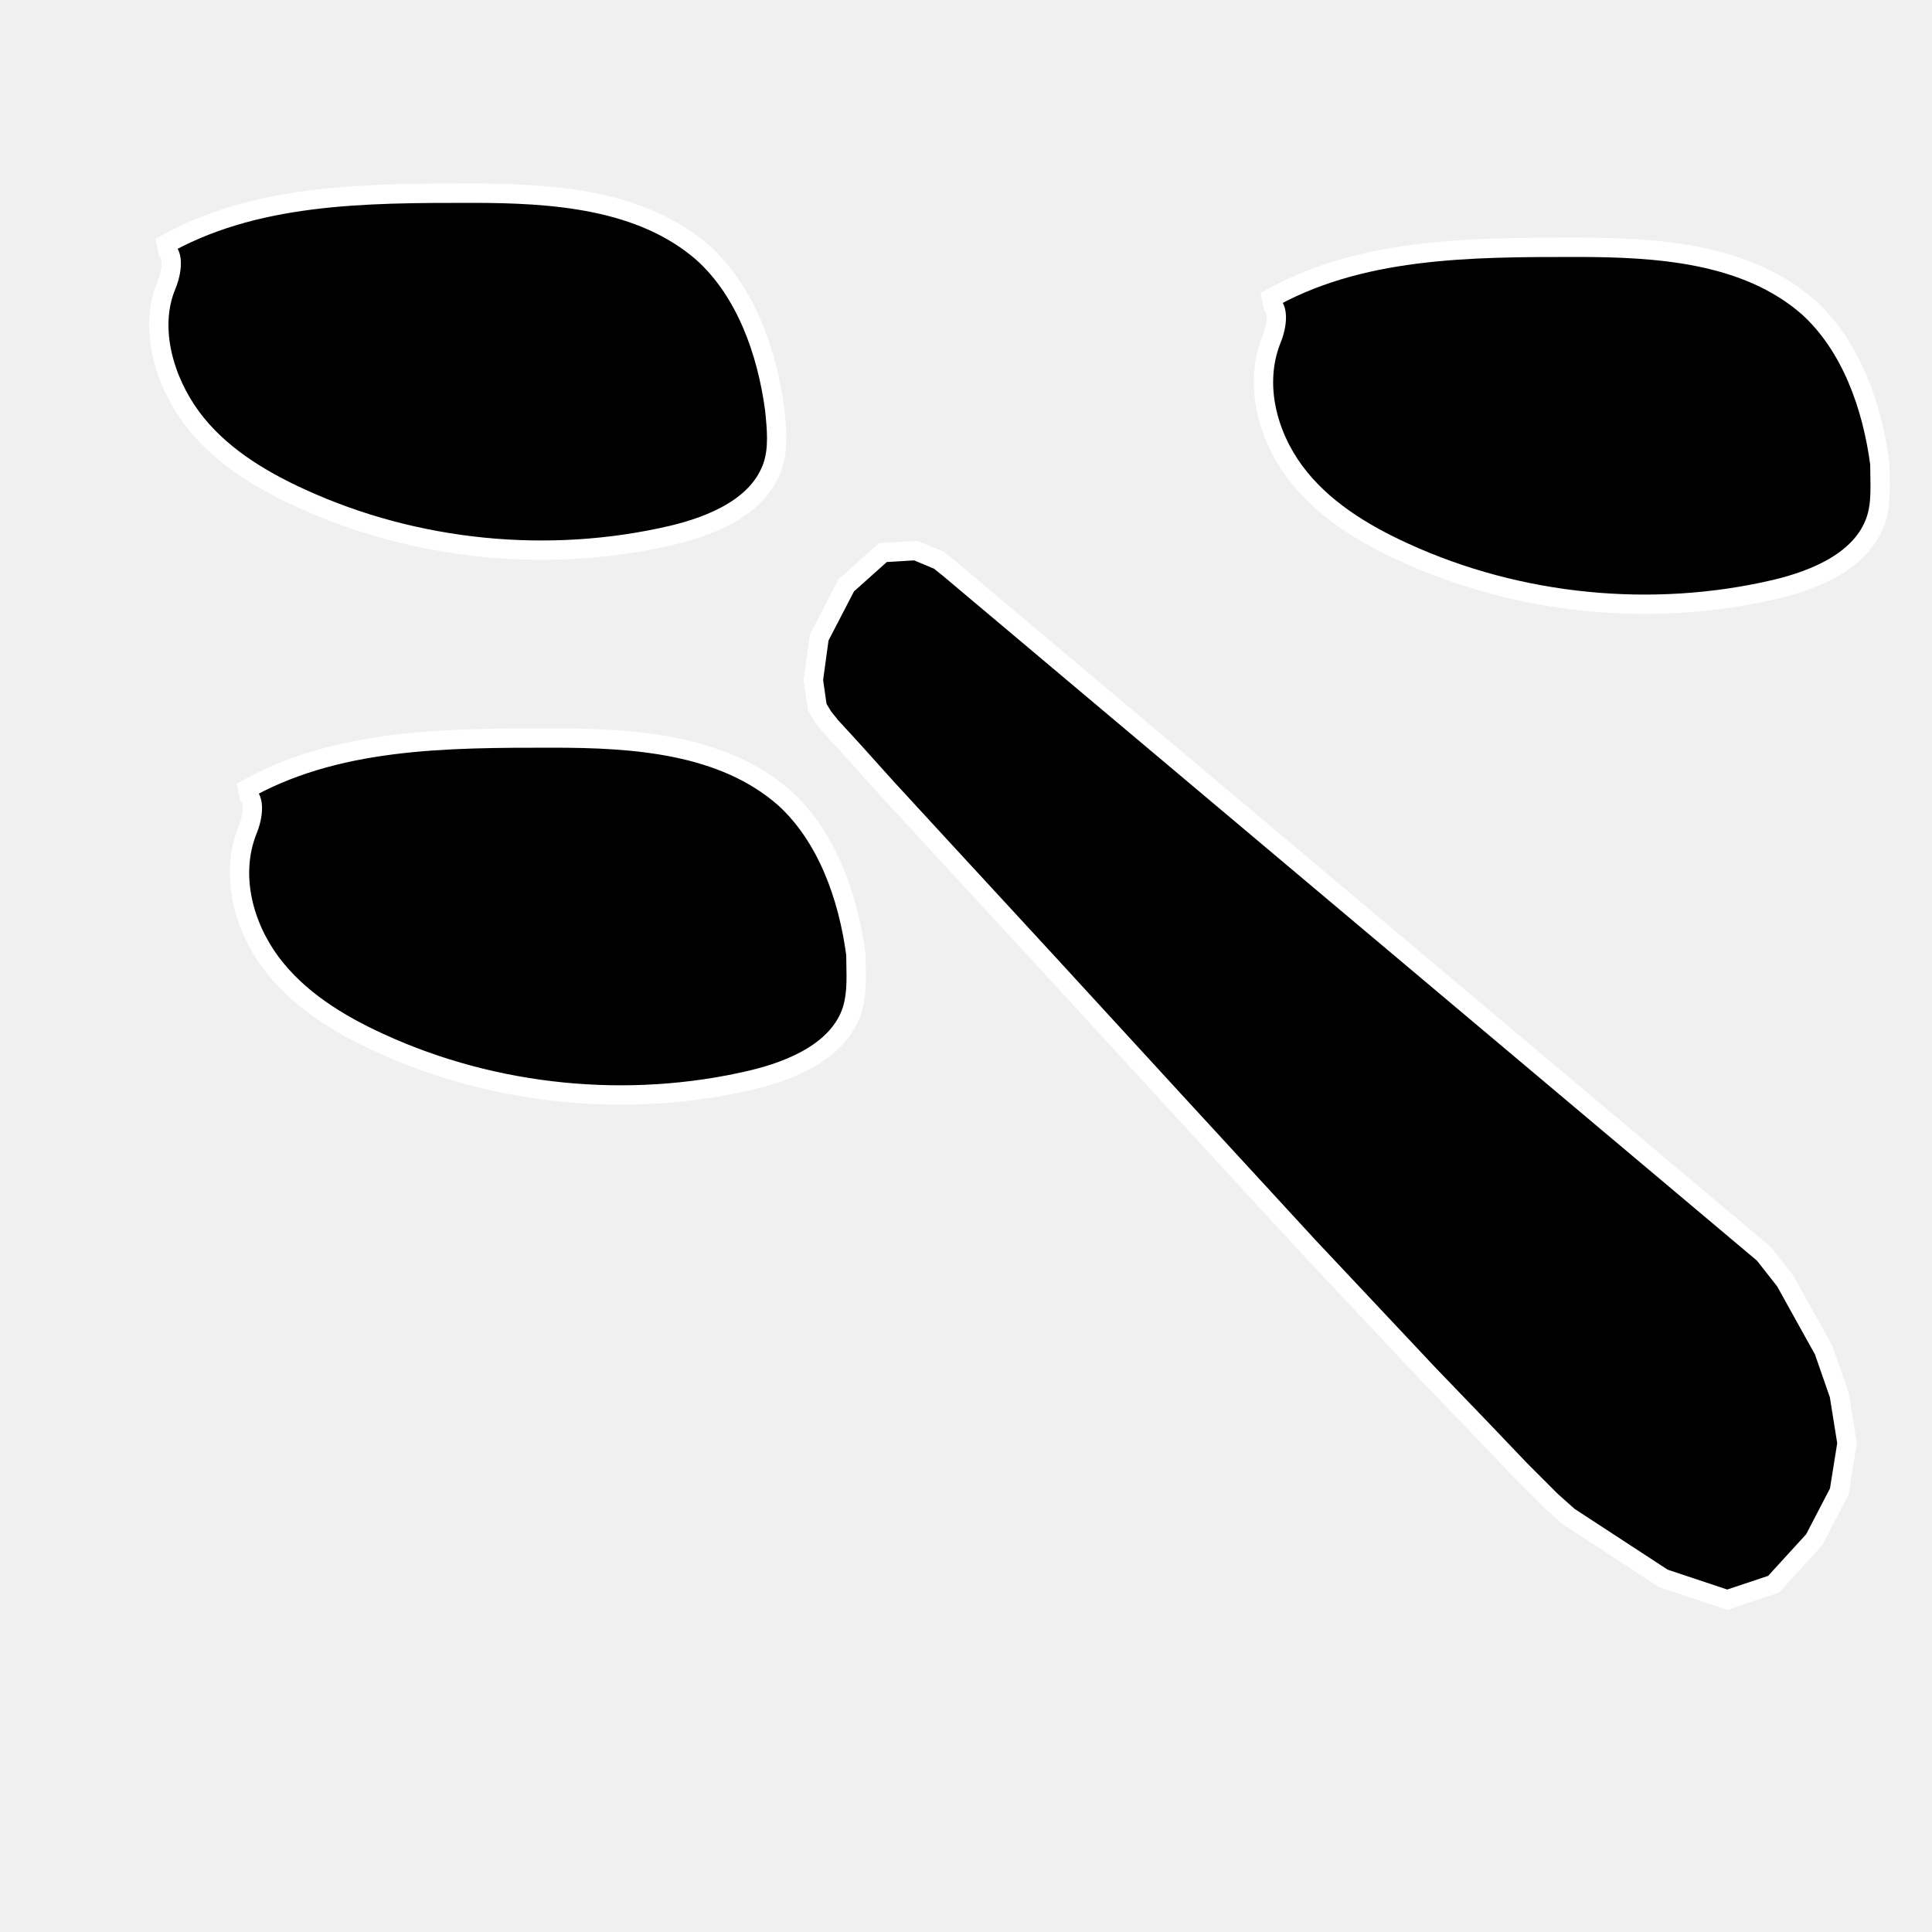
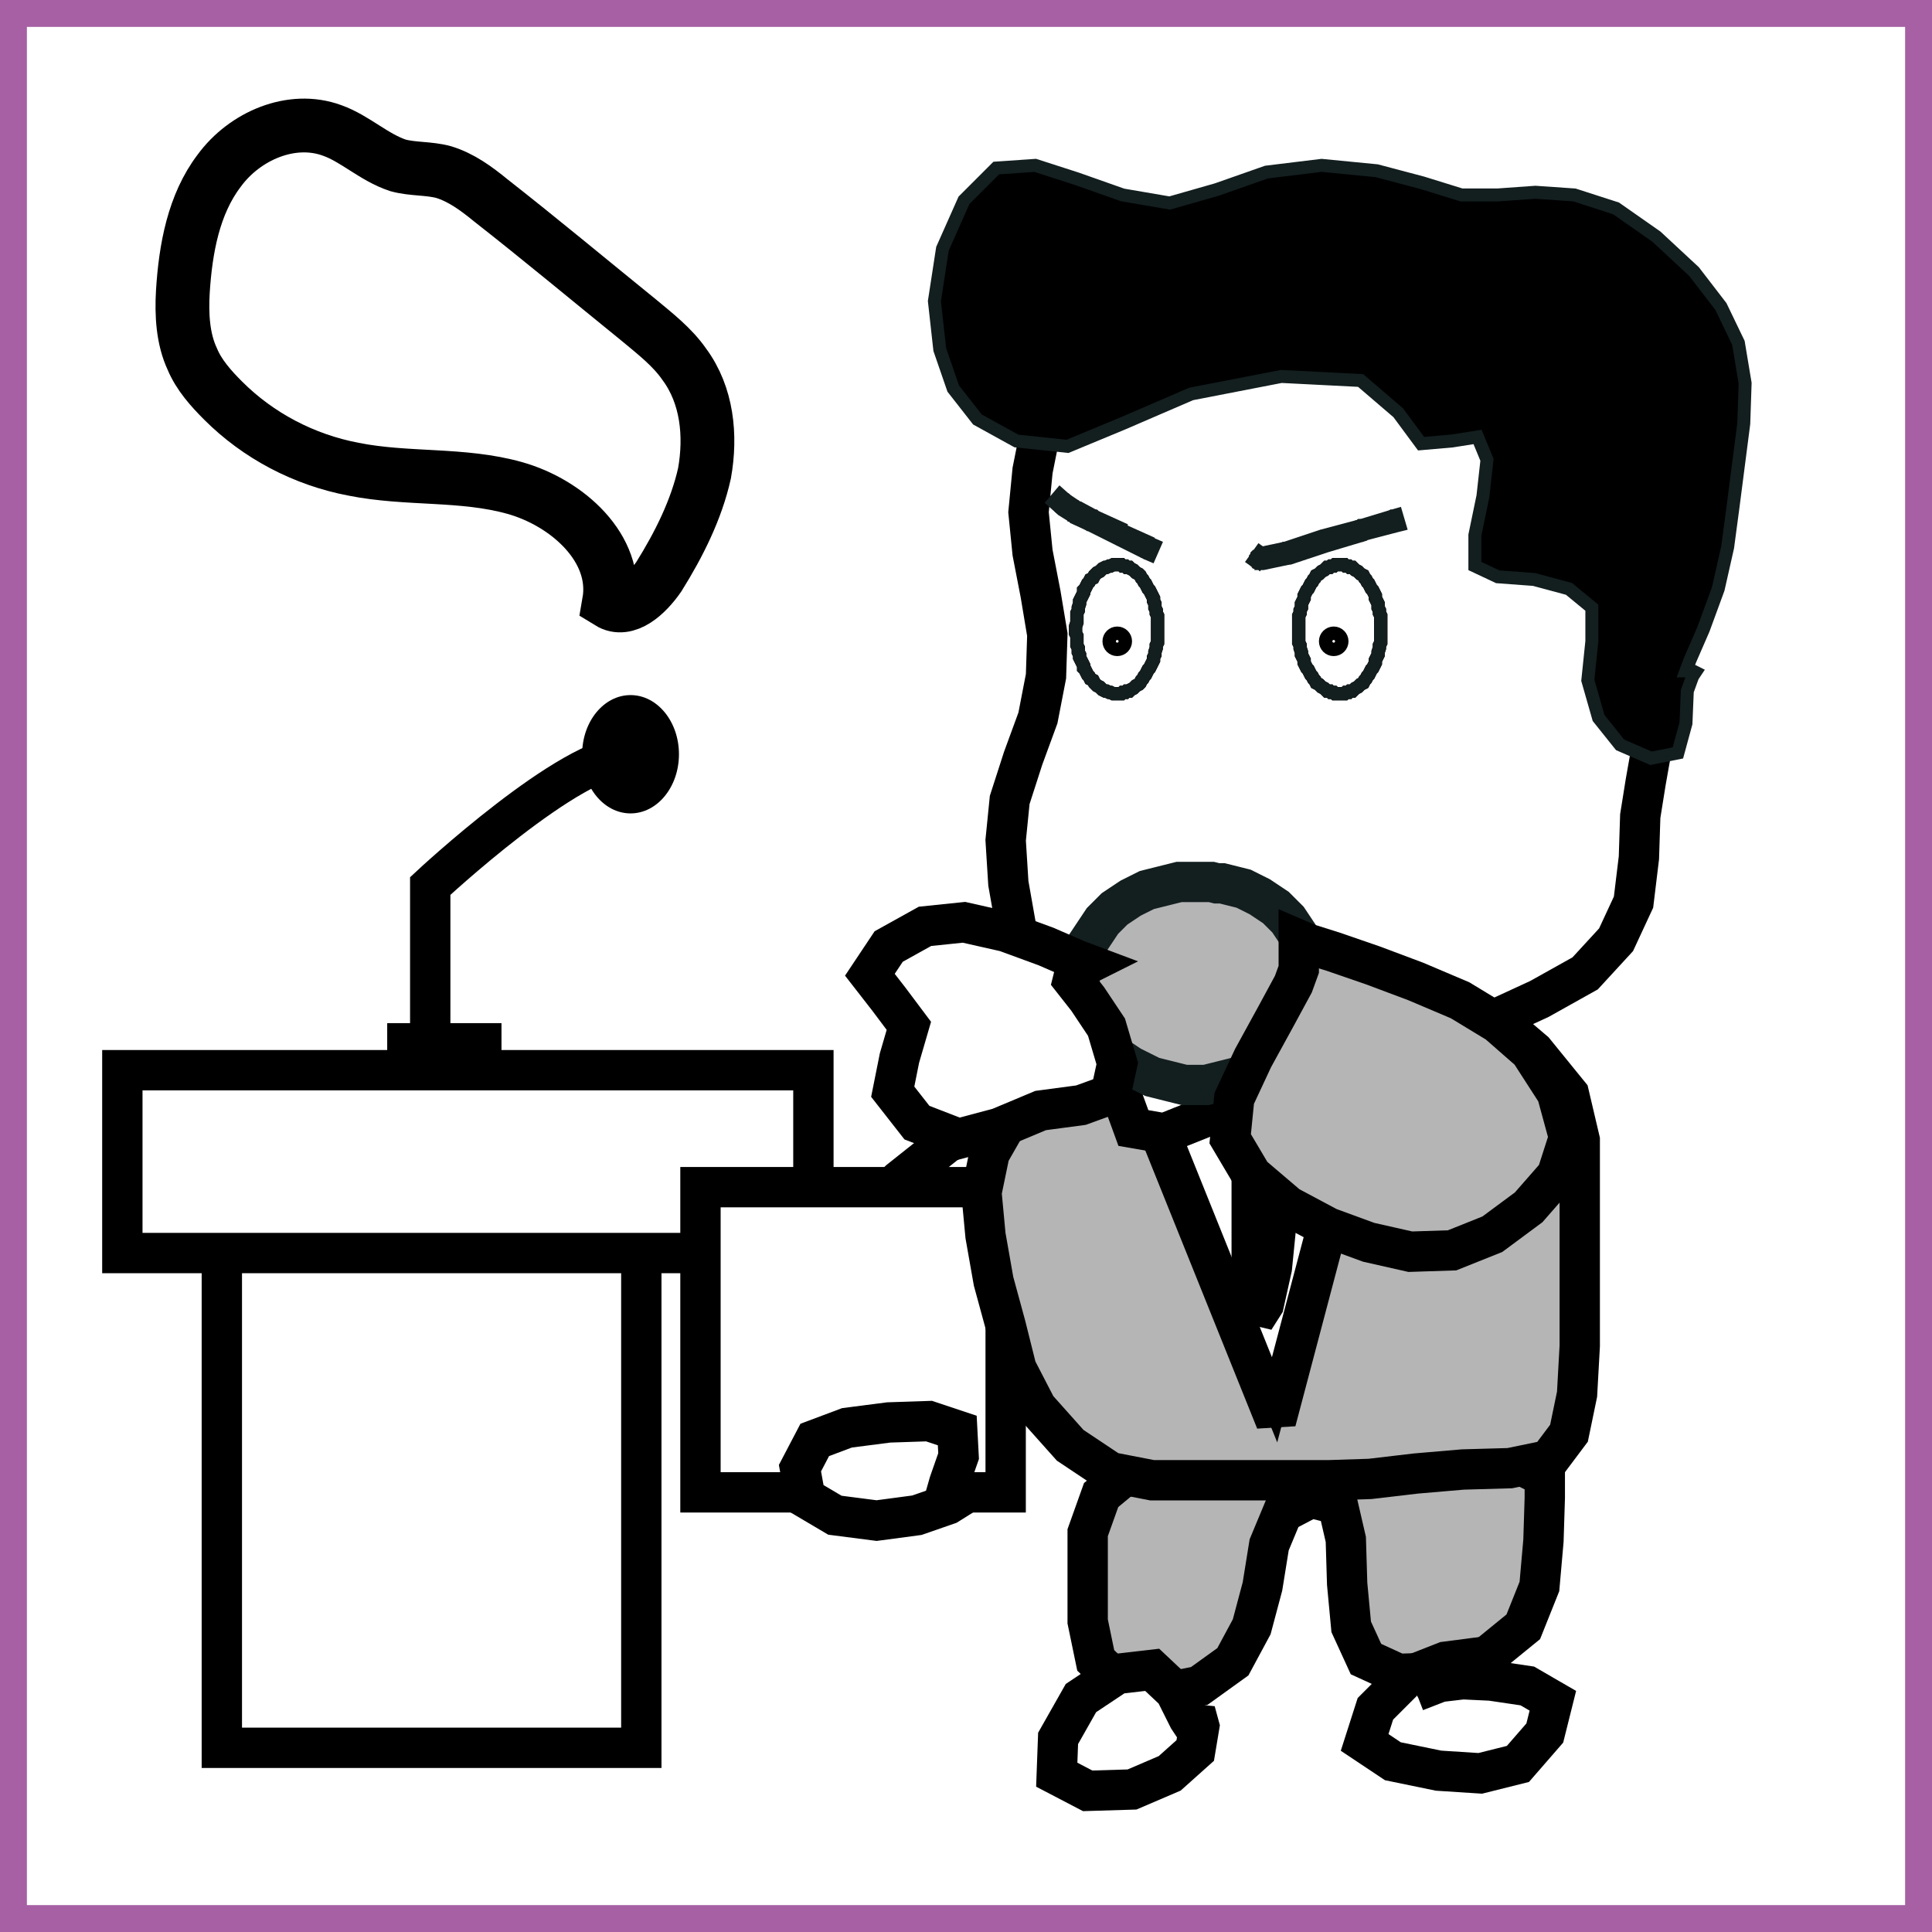
- <svg xmlns="http://www.w3.org/2000/svg" version="1.1" id="レイヤー_1" x="0px" y="0px" viewBox="0 0 100 100" enable-background="new 0 0 100 100" xml:space="preserve">
-   <g id="レイヤー_2">
-     <path id="path3267" fill="none" stroke="#231815" stroke-miterlimit="10" d="M60,159.1" />
-   </g>
-   <polygon id="polygon3215" points="86.5,78.1 85,78.1 87.3,78.1 87.3,78.1 " />
-   <path stroke="#FFFFFF" stroke-miterlimit="2.613" d="M40,24.1c-0.7,2.1-3.1,3.1-5.2,3.6c-6.4,1.5-13.3,0.8-19.2-1.9  c-2.2-1-4.3-2.3-5.7-4.2S7.7,17,8.6,14.8c0.3-0.7,0.5-1.9-0.3-2c4.8-2.8,10.6-2.8,16.1-2.8c4.2,0,8.8,0.3,12,3.1  c2.2,2,3.3,5.1,3.7,8.1C40.2,22.2,40.3,23.2,40,24.1z" />
-   <polygon stroke="#FFFFFF" stroke-miterlimit="2.613" points="42.6,37.1 42.3,36.6 42.1,35.2 42.4,33 43.8,30.3 45.7,28.6   47.4,28.5 48.6,29 49.1,29.4 91.3,64.9 92.4,66.3 94.4,69.9 95.2,72.2 95.6,74.7 95.2,77.2 93.9,79.7 91.8,82 89.4,82.8 86.1,81.7   81.2,78.5 80.3,77.7 78.7,76.1 76.6,73.9 74,71.2 67.7,64.5 60.8,57 54.1,49.7 48.2,43.3 45.9,40.8 44.1,38.8 43,37.6 " />
-   <path stroke="#FFFFFF" stroke-miterlimit="2.613" d="M97.1,26.9c-0.7,2.1-3.1,3.1-5.2,3.6c-6.4,1.5-13.3,0.8-19.2-1.9  c-2.2-1-4.3-2.3-5.7-4.2c-1.4-1.9-2.1-4.5-1.2-6.8c0.3-0.7,0.5-1.9-0.3-2c4.8-2.8,10.6-2.8,16.1-2.8c4.2,0,8.8,0.3,12,3.1  c2.2,2,3.3,5.1,3.7,8.1C97.3,25,97.4,26,97.1,26.9z" />
-   <path stroke="#FFFFFF" stroke-miterlimit="2.613" d="M44.1,52.3c-0.7,2.1-3.1,3.1-5.2,3.6c-6.4,1.5-13.3,0.8-19.2-1.9  c-2.2-1-4.3-2.3-5.7-4.2s-2.1-4.5-1.2-6.8c0.3-0.7,0.5-1.9-0.3-2c4.8-2.8,10.6-2.8,16.1-2.8c4.2,0,8.8,0.3,12,3.1  c2.2,2,3.3,5.1,3.7,8.1C44.3,50.4,44.4,51.3,44.1,52.3z" />
+ <svg xmlns="http://www.w3.org/2000/svg" version="1.1" id="レイヤー_1" x="0px" y="0px" viewBox="349.5 226.3 143.7 143.7" enable-background="new 349.5 226.3 143.7 143.7" xml:space="preserve">
+   <rect x="350.5" y="227.3" fill="#FFFFFF" stroke="#A660A3" stroke-width="2" stroke-miterlimit="10" width="141.7" height="141.7" />
+   <rect x="366" y="314.9" fill="#FFFFFF" stroke="#000000" stroke-width="3" stroke-miterlimit="10" width="31.2" height="41.4" />
+   <rect x="358.6" y="305.9" fill="#FFFFFF" stroke="#000000" stroke-width="3" stroke-miterlimit="10" width="51.4" height="13.6" />
+   <polyline fill="none" stroke="#000000" stroke-width="3" stroke-miterlimit="10" points="378.3,303.9 381.5,303.9 386.8,303.9 " />
+   <path fill="none" stroke="#000000" stroke-width="3" stroke-miterlimit="10" d="M381.5,303.9v-11.7c0,0,10.5-9.8,14.8-9.7" />
+   <ellipse cx="396.4" cy="282.4" rx="3.6" ry="4.4" />
+   <polygon fill="#B5B5B6" stroke="#000000" stroke-miterlimit="10" points="464,335.1 464.3,334.8 464.4,334.6 464.4,335.4   464.4,337.7 464.3,340.9 464,344.3 462.8,347.3 460.1,349.5 456.7,350.7 453.5,350.8 451.1,349.7 450,347.3 449.7,344.1   449.6,340.8 449,338.2 447,337.7 444.9,338.8 443.9,341.2 443.4,344.3 442.6,347.3 441.2,349.9 438.7,351.7 435.7,352.3 433,351.7   431,349.8 430.4,346.9 430.4,343.5 430.4,340.3 431.4,337.5 434.3,335.1 438,333.2 441.3,332 444.5,331.4 447.8,331.2 451.2,331.2   454.4,331.2 457.3,331.7 460.1,333.3 462.1,335 463.1,335.5 463.6,335.4 " />
+   <polygon fill="none" stroke="#000000" stroke-width="3" stroke-miterlimit="2.613" points="464,335.1 464.3,334.8 464.4,334.6   464.4,335.4 464.4,337.7 464.3,340.9 464,344.3 462.8,347.3 460.1,349.5 456.7,350.7 453.5,350.8 451.1,349.7 450,347.3   449.7,344.1 449.6,340.8 449,338.2 447,337.7 444.9,338.8 443.9,341.2 443.4,344.3 442.6,347.3 441.2,349.9 438.7,351.7   435.7,352.3 433,351.7 431,349.8 430.4,346.9 430.4,343.5 430.4,340.3 431.4,337.5 434.3,335.1 438,333.2 441.3,332 444.5,331.4   447.8,331.2 451.2,331.2 454.4,331.2 457.3,331.7 460.1,333.3 462.1,335 463.1,335.5 463.6,335.4 " />
+   <polygon fill="#CAD1E2" stroke="#000000" stroke-miterlimit="10" points="434.8,313.3 435.4,312.9 435.6,312.8 434.9,313.4   432.6,315 429.6,317.5 426.9,320.7 424.5,324.1 422.5,327.2 421.1,330.3 420.4,333.3 419.2,335.8 416.4,336.8 412.9,336.9   409.4,336.4 406.7,335 405.5,332.5 405.6,329.4 406.8,326.4 408.7,323.3 410.7,320.2 413.3,317.2 416.4,314.1 419.8,311.4   423,309.3 425.9,308.5 428.6,309.3 430.9,311 432.6,312.4 433.8,313.3 " />
+   <polygon fill="#FFFFFF" stroke="#000000" stroke-width="3" stroke-miterlimit="2.613" points="434.8,313.3 435.4,312.9   435.6,312.8 434.9,313.4 432.6,315 429.6,317.5 426.9,320.7 424.5,324.1 422.5,327.2 421.1,330.3 420.4,333.3 419.2,335.8   416.4,336.8 412.9,336.9 409.4,336.4 406.7,335 405.5,332.5 405.6,329.4 406.8,326.4 408.7,323.3 410.7,320.2 413.3,317.2   416.4,314.1 419.8,311.4 423,309.3 425.9,308.5 428.6,309.3 430.9,311 432.6,312.4 433.8,313.3 " />
+   <polygon fill="#FFFFFF" stroke="#000000" stroke-miterlimit="10" points="401.6,337.3 424.3,337.3 424.3,314.6 401.6,314.6 " />
+   <polygon fill="none" stroke="#000000" stroke-width="3" stroke-miterlimit="2.613" points="401.6,337.3 424.3,337.3 424.3,314.6   401.6,314.6 " />
+   <polygon fill="#FFFFFF" stroke="#000000" stroke-width="3" stroke-miterlimit="2.613" points="420.4,337.3 420,337.3 419.9,337.3   420.1,336.6 420.8,334.6 420.7,332.7 418.6,332 415.6,332.1 412.5,332.5 410.1,333.4 409,335.5 409.4,337.7 411.6,339 414.7,339.4   417.7,339 420,338.2 420.8,337.7 420.7,337.4 " />
+   <polygon fill="none" stroke="#000000" stroke-width="0.964" stroke-miterlimit="2.613" points="420.4,337.3 420,337.3   419.9,337.3 420.1,336.6 420.8,334.6 420.7,332.7 418.6,332 415.6,332.1 412.5,332.5 410.1,333.4 409,335.5 409.4,337.7 411.6,339   414.7,339.4 417.7,339 420,338.2 420.8,337.7 420.7,337.4 " />
+   <polygon points="472.3,282.3 472.3,281.2 472.3,277.9 472.2,273.8 471.9,270.1 471.5,266.7 471.4,263.5 471.1,260.5 470.1,257.4   468.4,254.6 465.7,252.2 462.6,250.2 459.2,248.7 455.4,247.7 450.9,247.4 446.4,247.4 442.6,247.4 439.2,247.7 436.1,248.7   433.1,250.3 430.4,252.6 428.2,255.3 426.9,258.3 426.3,261.3 426,264.4 426.3,267.4 426.9,270.5 427.4,273.5 427.3,276.6   426.7,279.7 425.6,282.7 424.6,285.8 424.3,288.8 424.5,292 425.1,295.4 426.7,298.7 429.5,301.5 432.9,303.8 436.1,305.4   439.2,306.4 442.6,306.7 446,306.6 449.2,306.3 452.4,305.5 456.1,304.1 460.1,302.4 464,300.6 467.4,298.7 469.7,296.2 471,293.4   471.4,290.1 471.5,287 471.9,284.5 472.2,282.8 " />
+   <polygon fill="#FFFFFF" stroke="#000000" stroke-width="3" stroke-miterlimit="2.613" points="472.3,282.3 472.3,281.2   472.3,277.9 472.2,273.8 471.9,270.1 471.5,266.7 471.4,263.5 471.1,260.5 470.1,257.4 468.4,254.6 465.7,252.2 462.6,250.2   459.2,248.7 455.4,247.7 450.9,247.4 446.4,247.4 442.6,247.4 439.2,247.7 436.1,248.7 433.1,250.3 430.4,252.6 428.2,255.3   426.9,258.3 426.3,261.3 426,264.4 426.3,267.4 426.9,270.5 427.4,273.5 427.3,276.6 426.7,279.7 425.6,282.7 424.6,285.8   424.3,288.8 424.5,292 425.1,295.4 426.7,298.7 429.5,301.5 432.9,303.8 436.1,305.4 439.2,306.4 442.6,306.7 446,306.6   449.2,306.3 452.4,305.5 456.1,304.1 460.1,302.4 464,300.6 467.4,298.7 469.7,296.2 471,293.4 471.4,290.1 471.5,287 471.9,284.5   472.2,282.8 " />
+   <polygon fill="#131E1F" points="453.4,265.9 453.4,265.9 454.2,265.7 453.7,264 453,264.2 453.4,265.9 453,264.2 452.9,264.2   452.8,264.3 452.7,264.3 452.6,264.4 452.6,264.4 452.5,264.5 452.4,264.6 452.4,264.6 452.4,264.7 452.4,264.8 452.3,264.9   452.3,265 452.3,265 452.3,265.1 452.3,265.2 452.4,265.3 452.4,265.4 452.4,265.4 452.5,265.5 452.5,265.6 452.6,265.6   452.6,265.7 452.7,265.7 452.7,265.8 452.8,265.8 452.9,265.9 453,265.9 453.1,265.9 453.1,265.9 453.2,265.9 453.3,265.9 " />
+   <polygon fill="#131E1F" points="450.7,264.9 451.1,266.5 453.4,265.9 453,264.2 450.7,264.9 450.7,264.9 450.7,264.9 450.6,264.9   450.5,264.9 450.4,265 450.3,265 450.3,265.1 450.2,265.2 450.2,265.2 450.1,265.3 450.1,265.4 450.1,265.4 450,265.5 450,265.6   450,265.7 450,265.8 450.1,265.9 450.1,265.9 450.1,266 450.1,266.1 450.2,266.2 450.2,266.2 450.3,266.3 450.3,266.3 450.4,266.4   450.4,266.4 450.5,266.5 450.6,266.5 450.7,266.5 450.8,266.6 450.9,266.6 450.9,266.6 451,266.5 451.1,266.5 " />
+   <polygon fill="#131E1F" points="447.7,265.7 448.2,267.4 451.2,266.5 450.7,264.9 447.7,265.7 447.7,265.7 447.7,265.7 447.6,265.8   447.5,265.8 447.4,265.9 447.4,265.9 447.3,266 447.3,266 447.2,266.1 447.2,266.2 447.1,266.2 447.1,266.3 447.1,266.4   447.1,266.5 447.1,266.6 447.1,266.6 447.1,266.7 447.1,266.8 447.2,266.9 447.2,267 447.2,267 447.3,267.1 447.3,267.2   447.4,267.2 447.4,267.3 447.5,267.3 447.6,267.4 447.7,267.4 447.7,267.4 447.8,267.4 447.9,267.4 448,267.4 448.1,267.4   448.2,267.4 " />
+   <polygon fill="#131E1F" points="445.4,268.3 445.5,268.3 448.2,267.4 447.7,265.7 445,266.6 445.4,268.3 445,266.6 444.9,266.6   444.8,266.7 444.7,266.7 444.6,266.8 444.6,266.9 444.5,266.9 444.5,267 444.4,267.1 444.4,267.1 444.4,267.2 444.4,267.3   444.4,267.4 444.4,267.5 444.4,267.5 444.4,267.6 444.4,267.7 444.4,267.8 444.5,267.8 444.5,267.9 444.6,268 444.6,268   444.7,268.1 444.7,268.1 444.8,268.2 444.9,268.2 444.9,268.3 445,268.3 445.1,268.3 445.2,268.3 445.3,268.3 445.4,268.3   445.5,268.3 " />
+   <polygon fill="#131E1F" points="442.8,268.6 443.5,268.7 445.4,268.3 445,266.6 443.1,267 442.8,268.6 443.1,267 443,267.1   442.9,267.1 442.8,267.2 442.7,267.2 442.6,267.3 442.6,267.3 442.5,267.4 442.5,267.4 442.5,267.5 442.4,267.6 442.4,267.7   442.4,267.8 442.4,267.8 442.4,267.9 442.4,268 442.4,268.1 442.4,268.2 442.5,268.2 442.5,268.3 442.5,268.4 442.6,268.4   442.6,268.5 442.7,268.6 442.8,268.6 442.8,268.7 442.9,268.7 443,268.7 443.1,268.7 443.2,268.8 443.2,268.8 443.3,268.7   443.5,268.7 " />
+   <polygon fill="#131E1F" points="442.1,268.1 442.8,268.6 443.8,267.2 443.1,266.7 " />
+   <polygon fill="#FFFFFF" points="435.6,267.4 435,267.1 433,266.1 430.8,265 429.5,264.4 428.6,263.8 427.8,263.1 " />
+   <polygon fill="#131E1F" points="434.6,267.9 434.6,267.9 435.3,268.2 436,266.6 435.3,266.3 434.6,267.9 435.3,266.3 435.3,266.3   435.2,266.3 435.1,266.2 435,266.2 434.9,266.2 434.8,266.2 434.7,266.3 434.6,266.3 434.6,266.3 434.5,266.4 434.4,266.4   434.4,266.5 434.3,266.5 434.3,266.6 434.2,266.7 434.2,266.7 434.2,266.8 434.1,266.9 434.1,267 434.1,267.1 434.1,267.1   434.1,267.2 434.1,267.3 434.1,267.4 434.2,267.4 434.2,267.5 434.2,267.6 434.3,267.7 434.3,267.7 434.4,267.8 434.5,267.8   434.6,267.9 " />
+   <polygon fill="#131E1F" points="433.4,265.3 432.6,266.9 434.6,267.9 435.4,266.3 433.4,265.4 433.4,265.3 433.4,265.4 433.3,265.3   433.2,265.3 433.1,265.3 433,265.2 432.9,265.2 432.9,265.3 432.8,265.3 432.7,265.3 432.6,265.3 432.6,265.4 432.5,265.4   432.4,265.5 432.4,265.5 432.3,265.6 432.3,265.7 432.2,265.7 432.2,265.8 432.2,265.9 432.2,266 432.1,266 432.1,266.1   432.1,266.2 432.1,266.3 432.2,266.4 432.2,266.4 432.2,266.5 432.3,266.6 432.3,266.7 432.4,266.7 432.5,266.8 432.5,266.8   432.6,266.9 " />
+   <polygon fill="#131E1F" points="430.4,265.8 430.4,265.8 432.6,266.9 433.4,265.3 431.2,264.3 430.4,265.8 431.2,264.3 431.1,264.2   431,264.2 430.9,264.2 430.8,264.2 430.7,264.2 430.7,264.2 430.6,264.2 430.5,264.2 430.4,264.3 430.4,264.3 430.3,264.3   430.2,264.4 430.2,264.5 430.1,264.5 430.1,264.6 430,264.7 430,264.7 430,264.8 430,264.9 429.9,265 429.9,265 429.9,265.1   430,265.2 430,265.3 430,265.4 430,265.4 430.1,265.5 430.1,265.6 430.2,265.7 430.3,265.7 430.3,265.8 " />
+   <polygon fill="#131E1F" points="429,265.1 429.1,265.2 430.4,265.8 431.2,264.3 429.9,263.6 429,265.1 429.9,263.6 429.8,263.6   429.7,263.5 429.6,263.5 429.5,263.5 429.4,263.5 429.4,263.5 429.3,263.5 429.2,263.6 429.1,263.6 429.1,263.6 429,263.7   428.9,263.7 428.9,263.8 428.8,263.9 428.8,263.9 428.7,264 428.7,264.1 428.7,264.2 428.7,264.2 428.6,264.3 428.6,264.4   428.6,264.5 428.6,264.5 428.7,264.6 428.7,264.7 428.7,264.8 428.8,264.9 428.8,264.9 428.9,265 428.9,265.1 429,265.1   429.1,265.2 " />
+   <polygon fill="#131E1F" points="428.1,264.5 428.2,264.6 429,265.1 430,263.7 429.1,263.1 428.1,264.5 429.1,263.1 429,263   428.9,263 428.8,263 428.8,263 428.7,263 428.6,263 428.5,263 428.4,263 428.3,263 428.3,263 428.2,263.1 428.1,263.1 428.1,263.2   428,263.2 428,263.3 427.9,263.4 427.9,263.4 427.8,263.5 427.8,263.6 427.8,263.7 427.8,263.7 427.8,263.8 427.8,263.9 427.8,264   427.8,264.1 427.8,264.1 427.9,264.2 427.9,264.3 428,264.4 428,264.4 428.1,264.5 428.2,264.6 " />
+   <polygon fill="#131E1F" points="427.2,263.7 428.1,264.5 429.2,263.2 428.3,262.4 " />
+   <polygon fill="#FFFFFF" stroke="#000000" stroke-miterlimit="2.613" points="452.2,273.1 452.2,272.9 452.2,272.6 452.2,272.4   452.2,272.1 452.1,271.9 452.1,271.7 452,271.5 452,271.2 451.9,271 451.8,270.8 451.8,270.6 451.7,270.4 451.6,270.2 451.5,270.1   451.4,269.9 451.3,269.7 451.2,269.6 451.1,269.4 451,269.3 450.9,269.1 450.7,269 450.6,268.9 450.5,268.8 450.3,268.7   450.2,268.6 450.1,268.5 449.9,268.5 449.8,268.4 449.6,268.4 449.5,268.3 449.3,268.3 449.2,268.3 449,268.3 448.8,268.3   448.7,268.4 448.5,268.4 448.4,268.5 448.2,268.5 448.1,268.6 448,268.7 447.8,268.8 447.7,268.9 447.6,269 447.4,269.1   447.3,269.3 447.2,269.4 447.1,269.6 447,269.7 446.9,269.9 446.8,270.1 446.7,270.2 446.6,270.4 446.5,270.6 446.5,270.8   446.4,271 446.3,271.2 446.3,271.5 446.2,271.7 446.2,271.9 446.1,272.1 446.1,272.4 446.1,272.6 446.1,272.9 446.1,273.1   446.1,273.4 446.1,273.6 446.1,273.8 446.1,274.1 446.2,274.3 446.2,274.5 446.3,274.8 446.3,275 446.4,275.2 446.5,275.4   446.5,275.6 446.6,275.8 446.7,276 446.8,276.1 446.9,276.3 447,276.5 447.1,276.6 447.2,276.8 447.3,276.9 447.4,277.1   447.6,277.2 447.7,277.3 447.8,277.4 448,277.5 448.1,277.6 448.2,277.7 448.4,277.7 448.5,277.8 448.7,277.8 448.8,277.9   449,277.9 449.2,277.9 449.3,277.9 449.5,277.9 449.6,277.8 449.8,277.8 449.9,277.7 450.1,277.7 450.2,277.6 450.3,277.5   450.5,277.4 450.6,277.3 450.7,277.2 450.9,277.1 451,276.9 451.1,276.8 451.2,276.6 451.3,276.5 451.4,276.3 451.5,276.1   451.6,276 451.7,275.8 451.8,275.6 451.8,275.4 451.9,275.2 452,275 452,274.8 452.1,274.5 452.1,274.3 452.2,274.1 452.2,273.8   452.2,273.6 452.2,273.4 " />
+   <polyline fill="none" stroke="#131E1F" stroke-width="0.964" stroke-miterlimit="2.613" points="452.2,273.1 452.2,272.9   452.2,272.6 452.2,272.4 452.2,272.1 452.1,271.9 452.1,271.7 452,271.5 452,271.2 451.9,271 451.8,270.8 451.8,270.6 451.7,270.4   451.6,270.2 451.5,270.1 451.4,269.9 451.3,269.7 451.2,269.6 451.1,269.4 451,269.3 450.9,269.1 450.7,269 450.6,268.9   450.5,268.8 450.3,268.7 450.2,268.6 450.1,268.5 449.9,268.5 449.8,268.4 449.6,268.4 449.5,268.3 449.3,268.3 449.2,268.3   449,268.3 448.8,268.3 448.7,268.4 448.5,268.4 448.4,268.5 448.2,268.5 448.1,268.6 448,268.7 447.8,268.8 447.7,268.9 447.6,269   447.4,269.1 447.3,269.3 447.2,269.4 447.1,269.6 447,269.7 446.9,269.9 446.8,270.1 446.7,270.2 446.6,270.4 446.5,270.6   446.5,270.8 446.4,271 446.3,271.2 446.3,271.5 446.2,271.7 446.2,271.9 446.1,272.1 446.1,272.4 446.1,272.6 446.1,272.9   446.1,273.1 446.1,273.4 446.1,273.6 446.1,273.8 446.1,274.1 446.2,274.3 446.2,274.5 446.3,274.8 446.3,275 446.4,275.2   446.5,275.4 446.5,275.6 446.6,275.8 446.7,276 446.8,276.1 446.9,276.3 447,276.5 447.1,276.6 447.2,276.8 447.3,276.9   447.4,277.1 447.6,277.2 447.7,277.3 447.8,277.4 448,277.5 448.1,277.6 448.2,277.7 448.4,277.7 448.5,277.8 448.7,277.8   448.8,277.9 449,277.9 449.2,277.9 449.3,277.9 449.5,277.9 449.6,277.8 449.8,277.8 449.9,277.7 450.1,277.7 450.2,277.6   450.3,277.5 450.5,277.4 450.6,277.3 450.7,277.2 450.9,277.1 451,276.9 451.1,276.8 451.2,276.6 451.3,276.5 451.4,276.3   451.5,276.1 451.6,276 451.7,275.8 451.8,275.6 451.8,275.4 451.9,275.2 452,275 452,274.8 452.1,274.5 452.1,274.3 452.2,274.1   452.2,273.8 452.2,273.6 452.2,273.4 452.2,273.1 " />
+   <polygon fill="#FFFFFF" stroke="#000000" stroke-miterlimit="2.613" points="435.6,273.1 435.6,272.9 435.6,272.6 435.6,272.4   435.6,272.1 435.5,271.9 435.5,271.7 435.4,271.5 435.4,271.2 435.3,271 435.3,270.8 435.2,270.6 435.1,270.4 435,270.2   434.9,270.1 434.8,269.9 434.7,269.7 434.6,269.6 434.5,269.4 434.4,269.3 434.3,269.1 434.2,269 434,268.9 433.9,268.8   433.8,268.7 433.6,268.6 433.5,268.5 433.3,268.5 433.2,268.4 433,268.4 432.9,268.3 432.7,268.3 432.6,268.3 432.4,268.3   432.3,268.3 432.1,268.4 432,268.4 431.8,268.5 431.7,268.5 431.5,268.6 431.4,268.7 431.3,268.8 431.1,268.9 431,269 430.9,269.1   430.8,269.3 430.6,269.4 430.5,269.6 430.4,269.7 430.3,269.9 430.2,270.1 430.1,270.2 430.1,270.4 430,270.6 429.9,270.8   429.8,271 429.8,271.2 429.7,271.5 429.7,271.7 429.6,271.9 429.6,272.1 429.6,272.4 429.6,272.6 429.5,272.9 429.5,273.1   429.5,273.4 429.6,273.6 429.6,273.8 429.6,274.1 429.6,274.3 429.7,274.5 429.7,274.8 429.8,275 429.8,275.2 429.9,275.4   430,275.6 430.1,275.8 430.1,276 430.2,276.1 430.3,276.3 430.4,276.5 430.5,276.6 430.6,276.8 430.8,276.9 430.9,277.1 431,277.2   431.1,277.3 431.3,277.4 431.4,277.5 431.5,277.6 431.7,277.7 431.8,277.7 432,277.8 432.1,277.8 432.3,277.9 432.4,277.9   432.6,277.9 432.7,277.9 432.9,277.9 433,277.8 433.2,277.8 433.3,277.7 433.5,277.7 433.6,277.6 433.8,277.5 433.9,277.4   434,277.3 434.2,277.2 434.3,277.1 434.4,276.9 434.5,276.8 434.6,276.6 434.7,276.5 434.8,276.3 434.9,276.1 435,276 435.1,275.8   435.2,275.6 435.3,275.4 435.3,275.2 435.4,275 435.4,274.8 435.5,274.5 435.5,274.3 435.6,274.1 435.6,273.8 435.6,273.6   435.6,273.4 " />
+   <polyline fill="none" stroke="#131E1F" stroke-width="0.964" stroke-miterlimit="2.613" points="435.6,273.1 435.6,272.9   435.6,272.6 435.6,272.4 435.6,272.1 435.5,271.9 435.5,271.7 435.4,271.5 435.4,271.2 435.3,271 435.3,270.8 435.2,270.6   435.1,270.4 435,270.2 434.9,270.1 434.8,269.9 434.7,269.7 434.6,269.6 434.5,269.4 434.4,269.3 434.3,269.1 434.2,269 434,268.9   433.9,268.8 433.8,268.7 433.6,268.6 433.5,268.5 433.3,268.5 433.2,268.4 433,268.4 432.9,268.3 432.7,268.3 432.6,268.3   432.4,268.3 432.3,268.3 432.1,268.4 432,268.4 431.8,268.5 431.7,268.5 431.5,268.6 431.4,268.7 431.3,268.8 431.1,268.9 431,269   430.9,269.1 430.8,269.3 430.6,269.4 430.5,269.6 430.4,269.7 430.3,269.9 430.2,270.1 430.1,270.2 430.1,270.4 430,270.6   429.9,270.8 429.8,271 429.8,271.2 429.7,271.5 429.7,271.7 429.6,271.9 429.6,272.1 429.6,272.4 429.6,272.6 429.5,272.9   429.5,273.1 429.5,273.4 429.6,273.6 429.6,273.8 429.6,274.1 429.6,274.3 429.7,274.5 429.7,274.8 429.8,275 429.8,275.2   429.9,275.4 430,275.6 430.1,275.8 430.1,276 430.2,276.1 430.3,276.3 430.4,276.5 430.5,276.6 430.6,276.8 430.8,276.9   430.9,277.1 431,277.2 431.1,277.3 431.3,277.4 431.4,277.5 431.5,277.6 431.7,277.7 431.8,277.7 432,277.8 432.1,277.8   432.3,277.9 432.4,277.9 432.6,277.9 432.7,277.9 432.9,277.9 433,277.8 433.2,277.8 433.3,277.7 433.5,277.7 433.6,277.6   433.8,277.5 433.9,277.4 434,277.3 434.2,277.2 434.3,277.1 434.4,276.9 434.5,276.8 434.6,276.6 434.7,276.5 434.8,276.3   434.9,276.1 435,276 435.1,275.8 435.2,275.6 435.3,275.4 435.3,275.2 435.4,275 435.4,274.8 435.5,274.5 435.5,274.3 435.6,274.1   435.6,273.8 435.6,273.6 435.6,273.4 435.6,273.1 " />
+   <polygon fill="#B5B5B6" stroke="#000000" stroke-miterlimit="10" points="460.1,301.5 460.9,302.2 463.6,304.5 466.2,307.7   467,311.1 467,314.7 467,318.5 467,322.4 467,326.4 466.8,330 466.2,332.9 464.7,334.9 461.8,335.5 458.3,335.6 454.8,335.9   451.4,336.3 448.3,336.4 445.1,336.4 441.7,336.4 438.4,336.4 435.2,336.4 432.1,335.8 429.1,333.8 426.6,331 425.1,328.1   424.3,324.9 423.4,321.6 422.8,318.2 422.5,315 423.1,312.1 424.7,309.3 427.1,307.3 429.9,306.3 433,306.1 436.1,306.3   439.1,306.6 442.2,306.7 445.2,306.6 448.3,306.3 451.2,305.6 454,304.5 455.9,303.3 456.6,302.4 " />
+   <polyline fill="none" stroke="#000000" stroke-width="3" stroke-miterlimit="2.613" points="460.1,301.5 460.9,302.2 463.6,304.5   466.2,307.7 467,311.1 467,314.7 467,318.5 467,322.4 467,326.4 466.8,330 466.2,332.9 464.7,334.9 461.8,335.5 458.3,335.6   454.8,335.9 451.4,336.3 448.3,336.4 445.1,336.4 441.7,336.4 438.4,336.4 435.2,336.4 432.1,335.8 429.1,333.8 426.6,331   425.1,328.1 424.3,324.9 423.4,321.6 422.8,318.2 422.5,315 423.1,312.1 424.7,309.3 427.1,307.3 429.9,306.3 433,306.1   436.1,306.3 439.1,306.6 442.2,306.7 445.2,306.6 448.3,306.3 451.2,305.6 454,304.5 455.9,303.3 456.6,302.4 " />
+   <polygon fill="#FFFFFF" points="452.2,305.9 451.3,305.9 449.6,305.9 " />
+   <polyline fill="none" stroke="#131E1F" stroke-width="3" stroke-miterlimit="2.613" points="452.2,305.9 451.3,305.9 449.6,305.9   " />
+   <polygon fill="#FFFFFF" stroke="#000000" stroke-miterlimit="10" points="451.3,305.9 444.4,332 433.9,305.9 " />
+   <polygon fill="none" stroke="#000000" stroke-width="3" stroke-miterlimit="2.613" points="451.3,305.9 444.4,332 433.9,305.9 " />
+   <polygon fill="#71ACD9" stroke="#000000" stroke-miterlimit="10" points="443.5,306.7 442.8,306.7 442.6,306.7 442.6,308.2   442.6,312.8 442.6,318.3 442.6,322.4 442.8,324.4 443.5,323.3 444.1,320.6 444.4,317.6 444.5,314.6 444.8,311.5 445,309   444.8,307.6 444.2,306.9 " />
+   <polygon fill="#FFFFFF" stroke="#000000" stroke-width="3" stroke-miterlimit="2.613" points="443.5,306.7 442.8,306.7   442.6,306.7 442.6,308.2 442.6,312.8 442.6,318.3 442.6,322.4 442.8,324.4 443.5,323.3 444.1,320.6 444.4,317.6 444.5,314.6   444.8,311.5 445,309 444.8,307.6 444.2,306.9 " />
+   <polygon fill="#FFFFFF" stroke="#000000" stroke-miterlimit="10" points="433.4,298.4 433.1,298.1 433,298 433,298.9 433,301.5   433,304.9 433,308 433.8,310.2 436.1,310.6 438.6,309.6 440,307.2 440.1,304.2 438.7,301.5 436.7,299.5 435.2,298.9 434.1,298.8 " />
+   <polygon fill="none" stroke="#000000" stroke-width="3" stroke-miterlimit="2.613" points="433.4,298.4 433.1,298.1 433,298   433,298.9 433,301.5 433,304.9 433,308 433.8,310.2 436.1,310.6 438.6,309.6 440,307.2 440.1,304.2 438.7,301.5 436.7,299.5   435.2,298.9 434.1,298.8 " />
+   <polygon fill="#C6E2E0" points="447,299.3 447,298.9 446.9,298.5 446.9,298.2 446.8,297.8 446.7,297.5 446.6,297.1 446.4,296.8   446.3,296.4 446.1,296.1 445.9,295.8 445.7,295.5 445.5,295.2 445.2,294.9 445,294.6 444.7,294.3 444.4,294.1 444.1,293.8   443.8,293.6 443.5,293.4 443.1,293.1 442.8,293 442.4,292.8 442,292.6 441.6,292.5 441.2,292.3 440.8,292.2 440.4,292.1 440,292   439.6,292 439.1,291.9 438.7,291.9 438.3,291.9 437.8,291.9 437.4,291.9 436.9,292 436.5,292 436.1,292.1 435.7,292.2 435.3,292.3   434.9,292.5 434.5,292.6 434.1,292.8 433.7,293 433.4,293.1 433,293.4 432.7,293.6 432.4,293.8 432.1,294.1 431.8,294.3   431.5,294.6 431.3,294.9 431,295.2 430.8,295.5 430.6,295.8 430.4,296.1 430.2,296.4 430.1,296.8 429.9,297.1 429.8,297.5   429.7,297.8 429.6,298.2 429.6,298.5 429.5,298.9 429.5,299.3 429.5,299.7 429.6,300.1 429.6,300.4 429.7,300.8 429.8,301.2   429.9,301.5 430.1,301.9 430.2,302.2 430.4,302.5 430.6,302.8 430.8,303.2 431,303.5 431.3,303.8 431.5,304 431.8,304.3   432.1,304.6 432.4,304.8 432.7,305 433,305.3 433.4,305.5 433.7,305.7 434.1,305.8 434.5,306 434.9,306.2 435.3,306.3 435.7,306.4   436.1,306.5 436.5,306.6 436.9,306.7 437.4,306.7 437.8,306.7 438.3,306.7 438.7,306.7 439.1,306.7 439.6,306.7 440,306.6   440.4,306.5 440.8,306.4 441.2,306.3 441.6,306.2 442,306 442.4,305.8 442.8,305.7 443.1,305.5 443.5,305.3 443.8,305 444.1,304.8   444.4,304.6 444.7,304.3 445,304 445.2,303.8 445.5,303.5 445.7,303.2 445.9,302.8 446.1,302.5 446.3,302.2 446.4,301.9   446.6,301.5 446.7,301.2 446.8,300.8 446.9,300.4 446.9,300.1 447,299.7 " />
+   <path fill="#B5B5B6" stroke="#131E1F" stroke-width="3" stroke-miterlimit="2.613" d="M447,299.3l0-0.4l0-0.4l-0.1-0.4l-0.1-0.4  l-0.1-0.4l-0.1-0.4l-0.1-0.4l-0.2-0.3l-0.2-0.3l-0.2-0.3l-0.2-0.3l-0.2-0.3l-0.2-0.3l-0.3-0.3l-0.3-0.3l-0.3-0.3l-0.3-0.2l-0.3-0.2  l-0.3-0.2l-0.3-0.2l-0.4-0.2l-0.4-0.2l-0.4-0.2l-0.4-0.1l-0.4-0.1l-0.4-0.1l-0.4-0.1L440,292l-0.4-0.1l-0.4,0l-0.4,0l-0.4,0l-0.4,0  l-0.4,0l-0.4,0l-0.4,0.1l-0.4,0.1l-0.4,0.1l-0.4,0.1l-0.4,0.1l-0.4,0.1l-0.4,0.2l-0.4,0.2l-0.4,0.2l-0.3,0.2l-0.3,0.2l-0.3,0.2  l-0.3,0.2l-0.3,0.3l-0.3,0.3l-0.3,0.3l-0.2,0.3l-0.2,0.3l-0.2,0.3l-0.2,0.3l-0.2,0.3l-0.2,0.3l-0.1,0.4l-0.1,0.4l-0.1,0.4l-0.1,0.4  l-0.1,0.4l0,0.4l0,0.4l0,0.4l0,0.4l0.1,0.4l0.1,0.4l0.1,0.4l0.1,0.4l0.1,0.3l0.2,0.3l0.2,0.3l0.2,0.3l0.2,0.3l0.2,0.3l0.2,0.3  l0.3,0.3l0.3,0.3l0.3,0.3l0.3,0.2l0.3,0.2l0.3,0.2l0.3,0.2l0.4,0.2l0.4,0.2l0.4,0.2l0.4,0.2l0.4,0.1l0.4,0.1l0.4,0.1l0.4,0.1  l0.4,0.1l0.4,0.1l0.4,0l0.4,0l0.4,0l0.4,0l0.4-0.1l0.4-0.1l0.4-0.1l0.4-0.1l0.4-0.1l0.4-0.1l0.4-0.2l0.4-0.2l0.4-0.2l0.4-0.2  l0.3-0.2l0.3-0.2l0.3-0.2l0.3-0.2l0.3-0.3l0.3-0.3l0.3-0.3l0.2-0.3l0.2-0.3l0.2-0.3l0.2-0.3l0.2-0.3l0.2-0.3l0.1-0.3l0.1-0.4  l0.1-0.4l0.1-0.4l0.1-0.4l0-0.4L447,299.3" />
+   <polygon fill="#B5B5B6" stroke="#000000" stroke-miterlimit="10" points="446.1,297.1 446.1,296.5 446.1,296.2 446.8,296.5   448.7,297.1 451.6,298.1 454.8,299.3 458.1,300.7 460.9,302.4 463.3,304.5 465.3,307.6 466.2,310.9 465.3,313.7 463.2,316.1   460.5,318.1 457.5,319.3 454.4,319.4 451.3,318.7 448.3,317.6 445.3,316 442.6,313.7 441,311 441.3,308 442.7,305 444.4,301.9   445.7,299.5 446.1,298.4 446.1,297.9 " />
+   <polygon fill="none" stroke="#000000" stroke-width="3" stroke-miterlimit="2.613" points="446.1,297.1 446.1,296.5 446.1,296.2   446.8,296.5 448.7,297.1 451.6,298.1 454.8,299.3 458.1,300.7 460.9,302.4 463.3,304.5 465.3,307.6 466.2,310.9 465.3,313.7   463.2,316.1 460.5,318.1 457.5,319.3 454.4,319.4 451.3,318.7 448.3,317.6 445.3,316 442.6,313.7 441,311 441.3,308 442.7,305   444.4,301.9 445.7,299.5 446.1,298.4 446.1,297.9 " />
+   <polygon fill="#FFFFFF" stroke="#000000" stroke-miterlimit="10" points="429.5,298.4 430.2,298.1 430.4,298 429.6,297.7   427.3,296.7 424.3,295.6 421.2,294.9 418.3,295.2 415.6,296.7 414.2,298.8 415.6,300.6 417.1,302.6 416.4,305 415.9,307.5   417.7,309.8 420.8,311 423.8,310.2 426.9,308.9 429.9,308.5 432.1,307.7 432.6,305.4 431.8,302.7 430.4,300.6 429.3,299.2 " />
+   <polygon fill="none" stroke="#000000" stroke-width="3" stroke-miterlimit="2.613" points="429.5,298.4 430.2,298.1 430.4,298   429.6,297.7 427.3,296.7 424.3,295.6 421.2,294.9 418.3,295.2 415.6,296.7 414.2,298.8 415.6,300.6 417.1,302.6 416.4,305   415.9,307.5 417.7,309.8 420.8,311 423.8,310.2 426.9,308.9 429.9,308.5 432.1,307.7 432.6,305.4 431.8,302.7 430.4,300.6   429.3,299.2 " />
+   <polygon points="475.4,276.2 475,276.2 474.9,276.2 475.2,275.4 476.2,273.1 477.3,270.1 478,267 478.4,264 478.8,260.9   479.2,257.8 479.3,254.8 478.8,251.8 477.5,249.1 475.5,246.5 472.7,243.9 469.7,241.8 466.6,240.8 463.7,240.6 460.9,240.8   458.2,240.8 455.3,239.9 451.9,239 447.8,238.6 443.7,239.1 440,240.4 436.5,241.4 433,240.8 429.6,239.6 426.5,238.6 423.6,238.8   421.2,241.2 419.6,244.8 419,248.7 419.4,252.3 420.4,255.2 422.2,257.5 425.1,259.1 428.9,259.5 433,257.8 438.1,255.6   444.8,254.3 450.7,254.6 453.5,257 455.2,259.3 457.5,259.1 459.4,258.8 460.1,260.5 459.8,263.2 459.2,266.1 459.2,268.4   460.9,269.2 463.6,269.4 466.2,270.1 467.9,271.5 467.9,274 467.6,276.9 468.4,279.7 470,281.7 472.3,282.7 474.3,282.3   474.9,280.1 475,277.7 475.4,276.6 475.6,276.3 " />
+   <polygon stroke="#131E1F" stroke-width="0.964" stroke-miterlimit="2.613" points="475.4,276.2 475,276.2 474.9,276.2   475.2,275.4 476.2,273.1 477.3,270.1 478,267 478.4,264 478.8,260.9 479.2,257.8 479.3,254.8 478.8,251.8 477.5,249.1 475.5,246.5   472.7,243.9 469.7,241.8 466.6,240.8 463.7,240.6 460.9,240.8 458.2,240.8 455.3,239.9 451.9,239 447.8,238.6 443.7,239.1   440,240.4 436.5,241.4 433,240.8 429.6,239.6 426.5,238.6 423.6,238.8 421.2,241.2 419.6,244.8 419,248.7 419.4,252.3 420.4,255.2   422.2,257.5 425.1,259.1 428.9,259.5 433,257.8 438.1,255.6 444.8,254.3 450.7,254.6 453.5,257 455.2,259.3 457.5,259.1   459.4,258.8 460.1,260.5 459.8,263.2 459.2,266.1 459.2,268.4 460.9,269.2 463.6,269.4 466.2,270.1 467.9,271.5 467.9,274   467.6,276.9 468.4,279.7 470,281.7 472.3,282.7 474.3,282.3 474.9,280.1 475,277.7 475.4,276.6 475.6,276.3 " />
+   <polygon fill="#FFFFFF" stroke="#000000" stroke-miterlimit="10" points="460.1,349.5 459.3,349.6 457,349.9 454.2,351 451.8,353.4   451,355.9 453.1,357.3 456.5,358 459.6,358.2 462.4,357.5 464.4,355.2 465,352.8 463.1,351.7 460.4,351.3 458.3,351.2 456.6,351.4   454.8,352.1 " />
+   <polyline fill="none" stroke="#000000" stroke-width="3" stroke-miterlimit="2.613" points="460.1,349.5 459.3,349.6 457,349.9   454.2,351 451.8,353.4 451,355.9 453.1,357.3 456.5,358 459.6,358.2 462.4,357.5 464.4,355.2 465,352.8 463.1,351.7 460.4,351.3   458.3,351.2 456.6,351.4 454.8,352.1 " />
+   <polygon fill="#FFFFFF" stroke="#000000" stroke-miterlimit="10" points="438.3,353.8 438.3,354.5 438.3,354.7 437.9,354.1   436.9,352.1 435.2,350.5 432.6,350.8 429.9,352.6 428.2,355.6 428.1,358.3 430.4,359.5 433.7,359.4 436.5,358.2 438.4,356.5   438.7,354.7 438.4,353.6 " />
+   <polygon fill="none" stroke="#000000" stroke-width="3" stroke-miterlimit="2.613" points="438.3,353.8 438.3,354.5 438.3,354.7   437.9,354.1 436.9,352.1 435.2,350.5 432.6,350.8 429.9,352.6 428.2,355.6 428.1,358.3 430.4,359.5 433.7,359.4 436.5,358.2   438.4,356.5 438.7,354.7 438.4,353.6 " />
+   <circle fill="#FFFFFF" stroke="#000000" stroke-miterlimit="2.613" cx="432.6" cy="274" r="0.6" />
+   <circle fill="#FFFFFF" stroke="#000000" stroke-miterlimit="2.613" cx="448.7" cy="274" r="0.6" />
+   <path fill="none" stroke="#000000" stroke-width="4" stroke-miterlimit="10" d="M374.2,236c-3-1.1-6.5,0.4-8.4,3  c-1.9,2.5-2.5,5.8-2.7,9c-0.1,1.7,0,3.5,0.7,5c0.5,1.2,1.4,2.2,2.3,3.1c2.6,2.6,6,4.4,9.7,5.1c4,0.8,8.1,0.3,12,1.4  c3.9,1.1,7.7,4.5,7,8.5c1.3,0.8,2.8-0.6,3.7-1.9c1.5-2.4,2.8-5,3.4-7.7c0.5-2.8,0.2-5.8-1.5-8.1c-0.9-1.3-2.2-2.3-3.4-3.3  c-3.7-3-7.3-6-11-8.9c-1.1-0.9-2.2-1.7-3.5-2.1c-1.1-0.3-2.3-0.2-3.4-0.5C377.3,238,375.9,236.6,374.2,236z" />
</svg>
